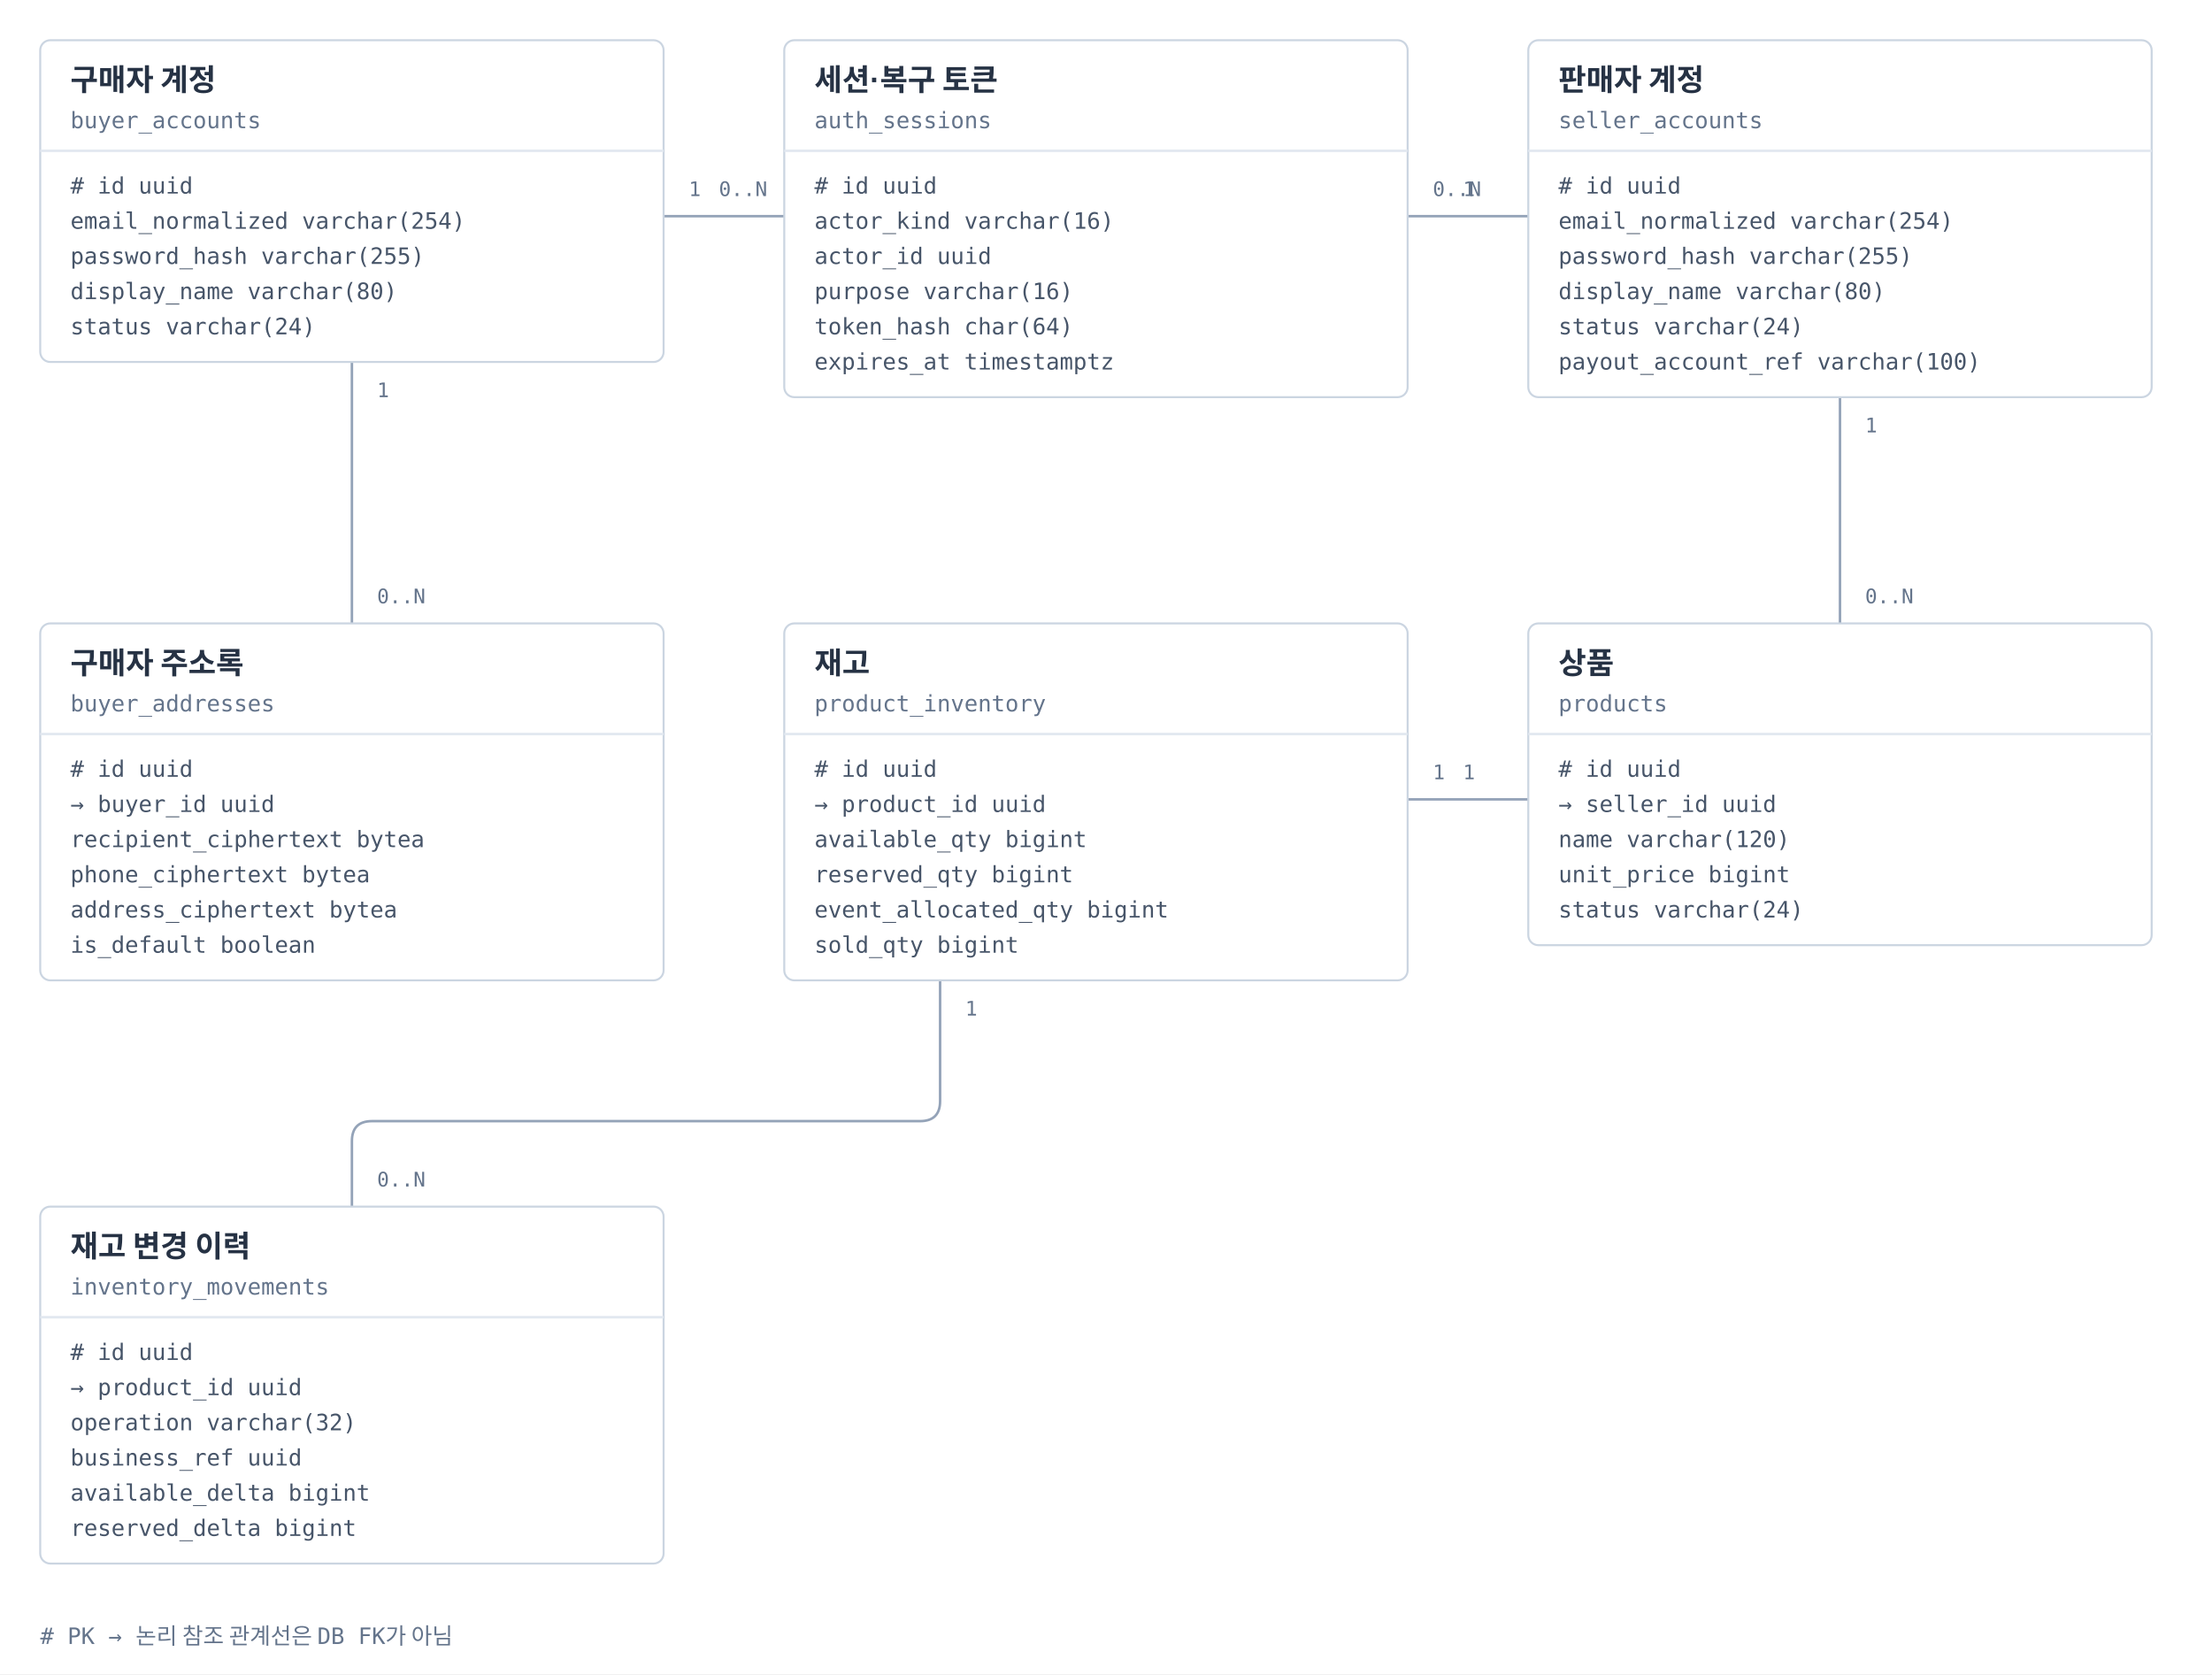
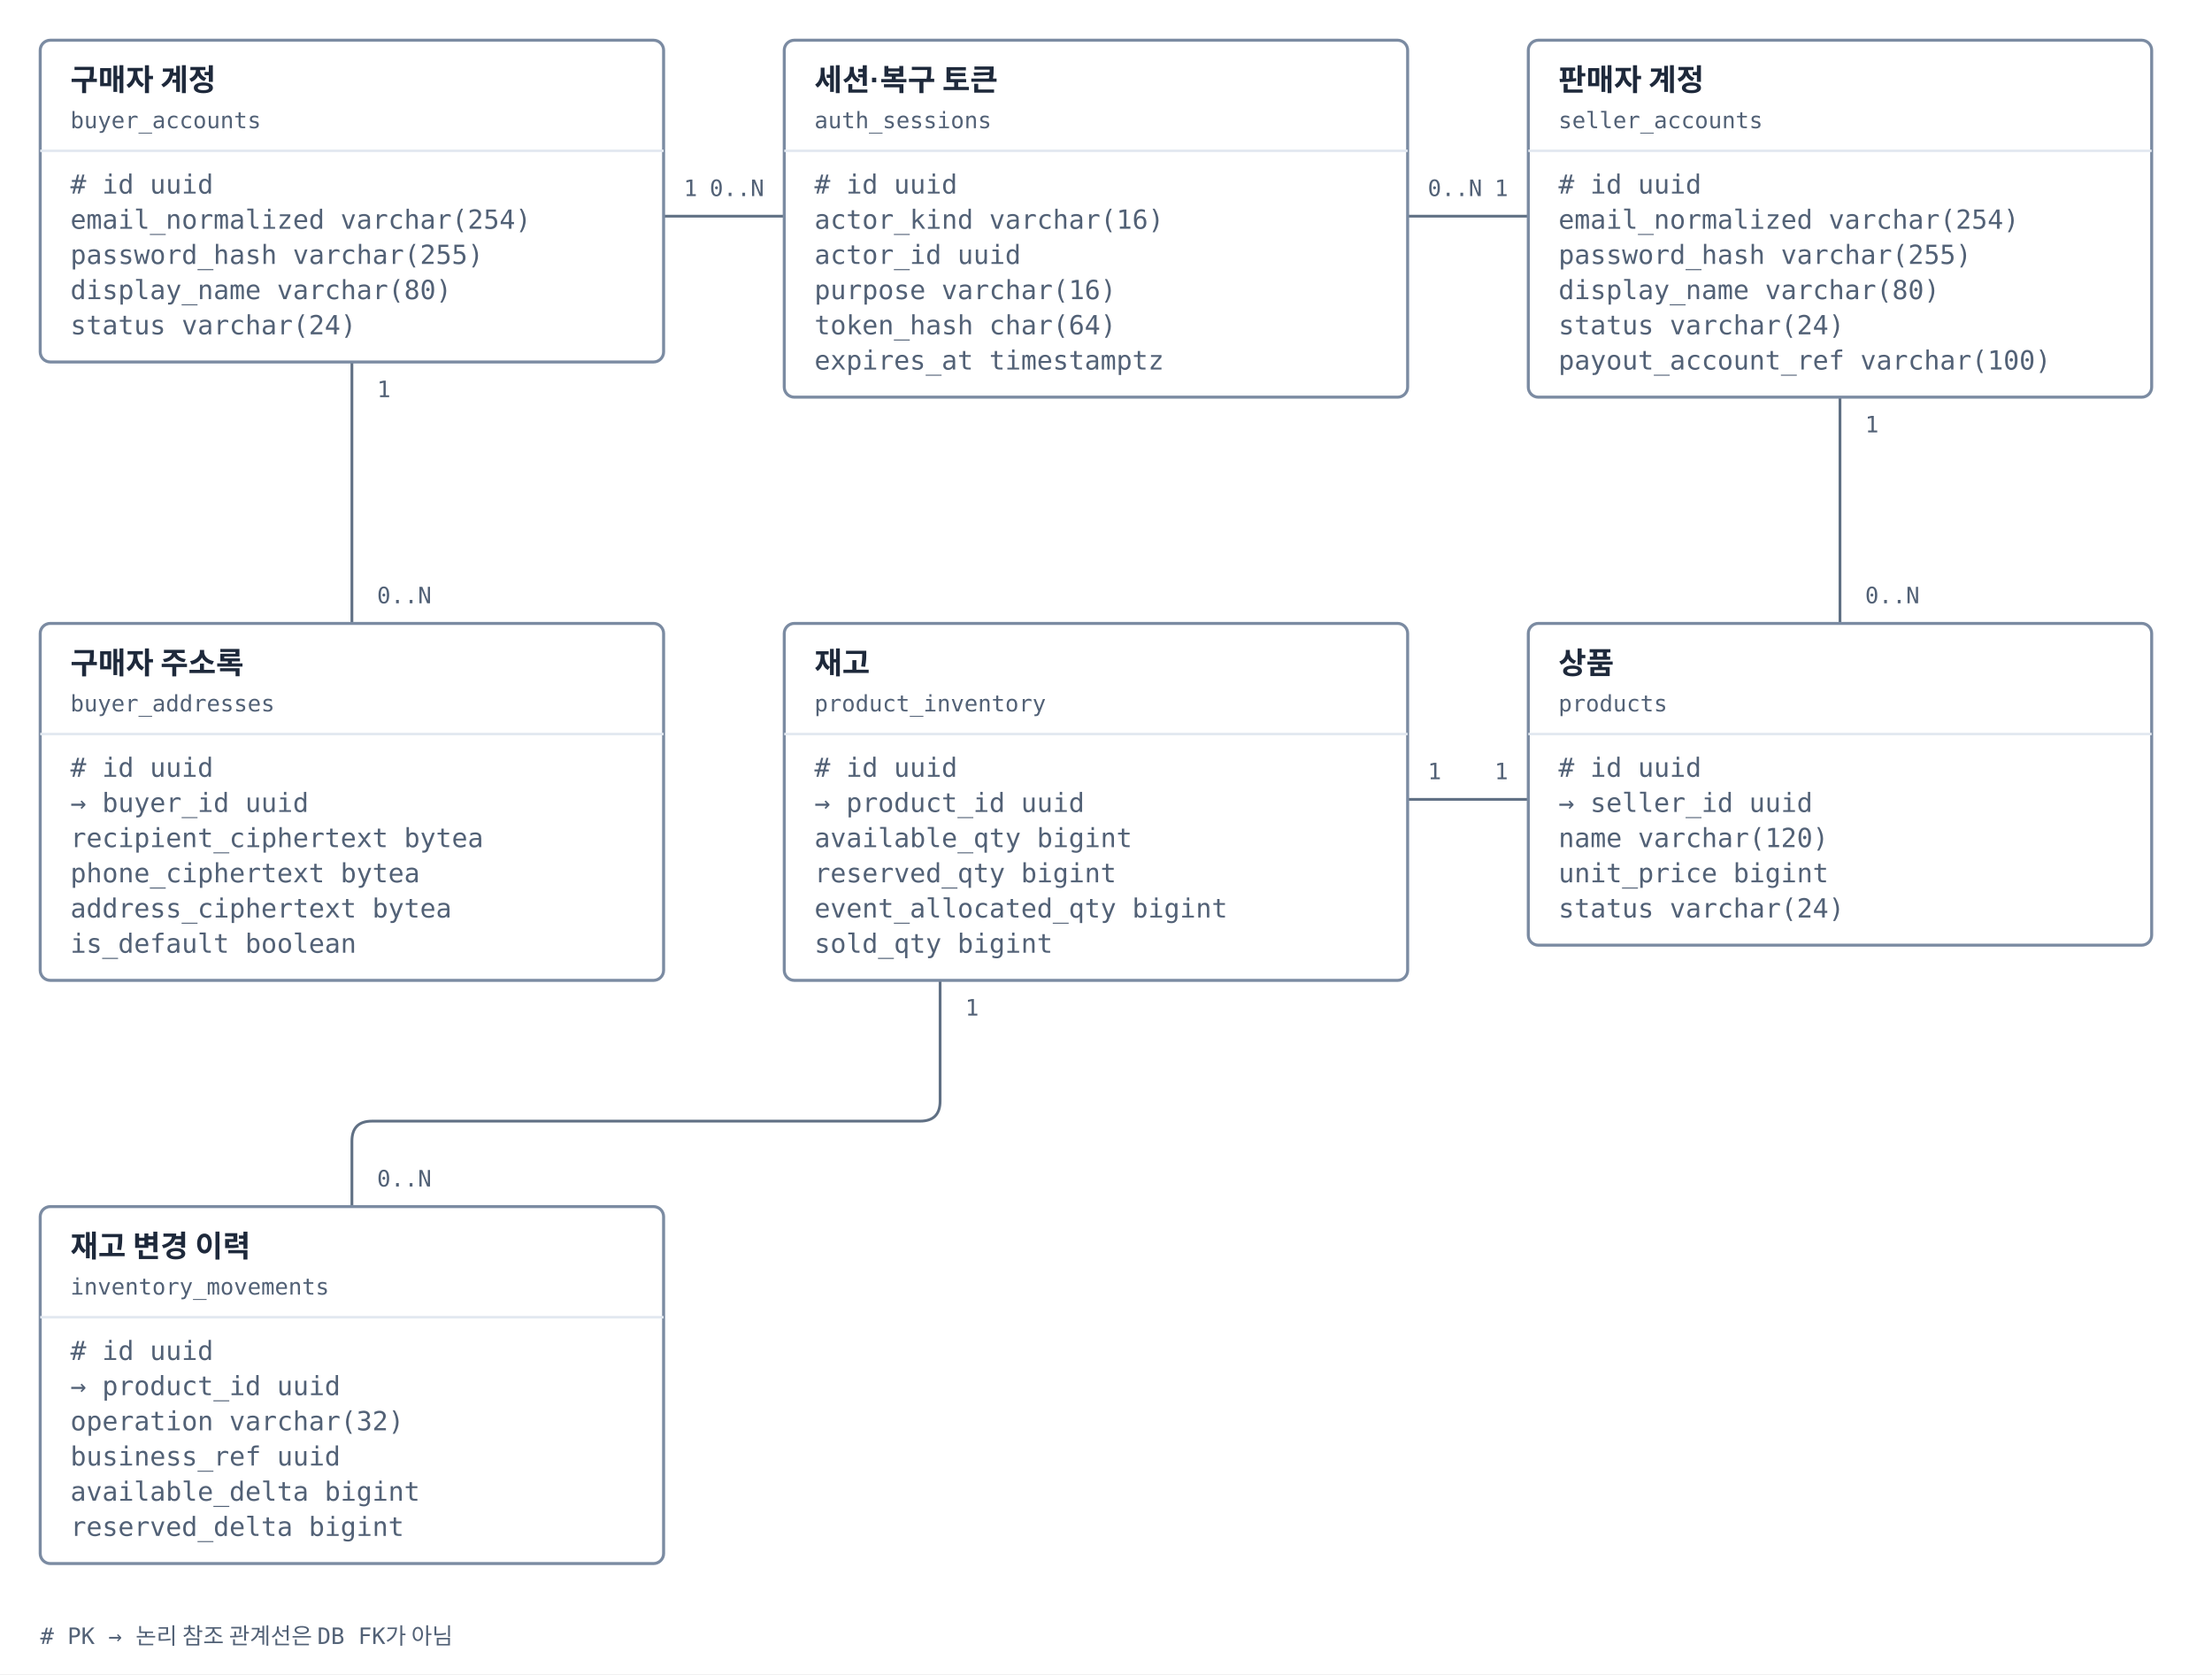
<svg xmlns="http://www.w3.org/2000/svg" width="880" height="666" viewBox="0 0 880 666" role="img" aria-labelledby="title desc">
-   <rect width="880" height="666" fill="#fff" />
-   <path data-relation="buyer_accounts:auth_sessions" d="M264,86 L312,86" fill="none" stroke="#94a3b8" stroke-width="1" />
-   <path data-relation="seller_accounts:auth_sessions" d="M608,86 L560,86" fill="none" stroke="#94a3b8" stroke-width="1" />
-   <path data-relation="buyer_accounts:buyer_addresses" d="M140.0,144 L140.0,248" fill="none" stroke="#94a3b8" stroke-width="1" />
-   <path data-relation="seller_accounts:products" d="M732.0,158 L732.0,248" fill="none" stroke="#94a3b8" stroke-width="1" />
-   <path data-relation="products:product_inventory" d="M608,318 L560,318" fill="none" stroke="#94a3b8" stroke-width="1" />
-   <path data-relation="product_inventory:inventory_movements" d="M374.0,390 L374.0,438 Q374.0,446 366.0,446 L148.0,446 Q140.0,446 140.0,454 L140.0,480" fill="none" stroke="#94a3b8" stroke-width="1" />
+   <rect width="880" height="666" fill="#ffffff" />
+   <path data-relation="buyer_accounts:auth_sessions" d="M264,86 L312,86" fill="none" stroke="#607084" stroke-width="1.1" />
+   <path data-relation="seller_accounts:auth_sessions" d="M608,86 L560,86" fill="none" stroke="#607084" stroke-width="1.1" />
+   <path data-relation="buyer_accounts:buyer_addresses" d="M140.0,144 L140.0,248" fill="none" stroke="#607084" stroke-width="1.1" />
+   <path data-relation="seller_accounts:products" d="M732.0,158 L732.0,248" fill="none" stroke="#607084" stroke-width="1.1" />
+   <path data-relation="products:product_inventory" d="M608,318 L560,318" fill="none" stroke="#607084" stroke-width="1.1" />
+   <path data-relation="product_inventory:inventory_movements" d="M374.0,390 L374.0,438 Q374.0,446 366.0,446 L148.0,446 Q140.0,446 140.0,454 L140.0,480" fill="none" stroke="#607084" stroke-width="1.1" />
  <g data-entity="buyer_accounts" data-box="16,16,248,128">
-     <rect x="16" y="16" width="248" height="128" rx="4" fill="#fff" stroke="#cbd5e1" stroke-width="0.8" />
+     <rect x="16" y="16" width="248" height="128" rx="4" fill="#ffffff" stroke="#7b8ba2" stroke-width="1.2" />
    <path d="M16 60h248" stroke="#e2e8f0" />
-     <text x="28" y="36" font-family="Geist, Arial, Apple SD Gothic Neo, sans-serif" font-size="12" font-weight="600" fill="#263244">구매자 계정</text>
-     <text x="28" y="51" font-family="Geist Mono, SFMono-Regular, monospace" font-size="9" font-weight="400" fill="#64748b">buyer_accounts</text>
-     <text x="28" y="77" font-family="Geist Mono, SFMono-Regular, monospace" font-size="9" font-weight="400" fill="#475569"># id uuid</text>
-     <text x="28" y="91" font-family="Geist Mono, SFMono-Regular, monospace" font-size="9" font-weight="400" fill="#475569">email_normalized varchar(254)</text>
-     <text x="28" y="105" font-family="Geist Mono, SFMono-Regular, monospace" font-size="9" font-weight="400" fill="#475569">password_hash varchar(255)</text>
-     <text x="28" y="119" font-family="Geist Mono, SFMono-Regular, monospace" font-size="9" font-weight="400" fill="#475569">display_name varchar(80)</text>
-     <text x="28" y="133" font-family="Geist Mono, SFMono-Regular, monospace" font-size="9" font-weight="400" fill="#475569">status varchar(24)</text>
+     <text x="28" y="36" font-family="Geist, Arial, Apple SD Gothic Neo, sans-serif" font-size="12" font-weight="600" fill="#1e293b">구매자 계정</text>
+     <text x="28" y="51" font-family="Geist Mono, SFMono-Regular, monospace" font-size="9" font-weight="400" fill="#526176">buyer_accounts</text>
+     <text x="28" y="77" font-family="Geist Mono, SFMono-Regular, monospace" font-size="10.5" font-weight="400" fill="#526176"># id uuid</text>
+     <text x="28" y="91" font-family="Geist Mono, SFMono-Regular, monospace" font-size="10.5" font-weight="400" fill="#526176">email_normalized varchar(254)</text>
+     <text x="28" y="105" font-family="Geist Mono, SFMono-Regular, monospace" font-size="10.5" font-weight="400" fill="#526176">password_hash varchar(255)</text>
+     <text x="28" y="119" font-family="Geist Mono, SFMono-Regular, monospace" font-size="10.5" font-weight="400" fill="#526176">display_name varchar(80)</text>
+     <text x="28" y="133" font-family="Geist Mono, SFMono-Regular, monospace" font-size="10.5" font-weight="400" fill="#526176">status varchar(24)</text>
  </g>
  <g data-entity="auth_sessions" data-box="312,16,248,142">
-     <rect x="312" y="16" width="248" height="142" rx="4" fill="#fff" stroke="#cbd5e1" stroke-width="0.8" />
+     <rect x="312" y="16" width="248" height="142" rx="4" fill="#ffffff" stroke="#7b8ba2" stroke-width="1.2" />
    <path d="M312 60h248" stroke="#e2e8f0" />
-     <text x="324" y="36" font-family="Geist, Arial, Apple SD Gothic Neo, sans-serif" font-size="12" font-weight="600" fill="#263244">세션·복구 토큰</text>
-     <text x="324" y="51" font-family="Geist Mono, SFMono-Regular, monospace" font-size="9" font-weight="400" fill="#64748b">auth_sessions</text>
-     <text x="324" y="77" font-family="Geist Mono, SFMono-Regular, monospace" font-size="9" font-weight="400" fill="#475569"># id uuid</text>
-     <text x="324" y="91" font-family="Geist Mono, SFMono-Regular, monospace" font-size="9" font-weight="400" fill="#475569">actor_kind varchar(16)</text>
-     <text x="324" y="105" font-family="Geist Mono, SFMono-Regular, monospace" font-size="9" font-weight="400" fill="#475569">actor_id uuid</text>
-     <text x="324" y="119" font-family="Geist Mono, SFMono-Regular, monospace" font-size="9" font-weight="400" fill="#475569">purpose varchar(16)</text>
-     <text x="324" y="133" font-family="Geist Mono, SFMono-Regular, monospace" font-size="9" font-weight="400" fill="#475569">token_hash char(64)</text>
-     <text x="324" y="147" font-family="Geist Mono, SFMono-Regular, monospace" font-size="9" font-weight="400" fill="#475569">expires_at timestamptz</text>
+     <text x="324" y="36" font-family="Geist, Arial, Apple SD Gothic Neo, sans-serif" font-size="12" font-weight="600" fill="#1e293b">세션·복구 토큰</text>
+     <text x="324" y="51" font-family="Geist Mono, SFMono-Regular, monospace" font-size="9" font-weight="400" fill="#526176">auth_sessions</text>
+     <text x="324" y="77" font-family="Geist Mono, SFMono-Regular, monospace" font-size="10.5" font-weight="400" fill="#526176"># id uuid</text>
+     <text x="324" y="91" font-family="Geist Mono, SFMono-Regular, monospace" font-size="10.5" font-weight="400" fill="#526176">actor_kind varchar(16)</text>
+     <text x="324" y="105" font-family="Geist Mono, SFMono-Regular, monospace" font-size="10.5" font-weight="400" fill="#526176">actor_id uuid</text>
+     <text x="324" y="119" font-family="Geist Mono, SFMono-Regular, monospace" font-size="10.5" font-weight="400" fill="#526176">purpose varchar(16)</text>
+     <text x="324" y="133" font-family="Geist Mono, SFMono-Regular, monospace" font-size="10.5" font-weight="400" fill="#526176">token_hash char(64)</text>
+     <text x="324" y="147" font-family="Geist Mono, SFMono-Regular, monospace" font-size="10.5" font-weight="400" fill="#526176">expires_at timestamptz</text>
  </g>
  <g data-entity="seller_accounts" data-box="608,16,248,142">
-     <rect x="608" y="16" width="248" height="142" rx="4" fill="#fff" stroke="#cbd5e1" stroke-width="0.8" />
+     <rect x="608" y="16" width="248" height="142" rx="4" fill="#ffffff" stroke="#7b8ba2" stroke-width="1.2" />
    <path d="M608 60h248" stroke="#e2e8f0" />
-     <text x="620" y="36" font-family="Geist, Arial, Apple SD Gothic Neo, sans-serif" font-size="12" font-weight="600" fill="#263244">판매자 계정</text>
-     <text x="620" y="51" font-family="Geist Mono, SFMono-Regular, monospace" font-size="9" font-weight="400" fill="#64748b">seller_accounts</text>
-     <text x="620" y="77" font-family="Geist Mono, SFMono-Regular, monospace" font-size="9" font-weight="400" fill="#475569"># id uuid</text>
-     <text x="620" y="91" font-family="Geist Mono, SFMono-Regular, monospace" font-size="9" font-weight="400" fill="#475569">email_normalized varchar(254)</text>
-     <text x="620" y="105" font-family="Geist Mono, SFMono-Regular, monospace" font-size="9" font-weight="400" fill="#475569">password_hash varchar(255)</text>
-     <text x="620" y="119" font-family="Geist Mono, SFMono-Regular, monospace" font-size="9" font-weight="400" fill="#475569">display_name varchar(80)</text>
-     <text x="620" y="133" font-family="Geist Mono, SFMono-Regular, monospace" font-size="9" font-weight="400" fill="#475569">status varchar(24)</text>
-     <text x="620" y="147" font-family="Geist Mono, SFMono-Regular, monospace" font-size="9" font-weight="400" fill="#475569">payout_account_ref varchar(100)</text>
+     <text x="620" y="36" font-family="Geist, Arial, Apple SD Gothic Neo, sans-serif" font-size="12" font-weight="600" fill="#1e293b">판매자 계정</text>
+     <text x="620" y="51" font-family="Geist Mono, SFMono-Regular, monospace" font-size="9" font-weight="400" fill="#526176">seller_accounts</text>
+     <text x="620" y="77" font-family="Geist Mono, SFMono-Regular, monospace" font-size="10.5" font-weight="400" fill="#526176"># id uuid</text>
+     <text x="620" y="91" font-family="Geist Mono, SFMono-Regular, monospace" font-size="10.5" font-weight="400" fill="#526176">email_normalized varchar(254)</text>
+     <text x="620" y="105" font-family="Geist Mono, SFMono-Regular, monospace" font-size="10.5" font-weight="400" fill="#526176">password_hash varchar(255)</text>
+     <text x="620" y="119" font-family="Geist Mono, SFMono-Regular, monospace" font-size="10.5" font-weight="400" fill="#526176">display_name varchar(80)</text>
+     <text x="620" y="133" font-family="Geist Mono, SFMono-Regular, monospace" font-size="10.5" font-weight="400" fill="#526176">status varchar(24)</text>
+     <text x="620" y="147" font-family="Geist Mono, SFMono-Regular, monospace" font-size="10.5" font-weight="400" fill="#526176">payout_account_ref varchar(100)</text>
  </g>
  <g data-entity="buyer_addresses" data-box="16,248,248,142">
-     <rect x="16" y="248" width="248" height="142" rx="4" fill="#fff" stroke="#cbd5e1" stroke-width="0.8" />
+     <rect x="16" y="248" width="248" height="142" rx="4" fill="#ffffff" stroke="#7b8ba2" stroke-width="1.2" />
    <path d="M16 292h248" stroke="#e2e8f0" />
-     <text x="28" y="268" font-family="Geist, Arial, Apple SD Gothic Neo, sans-serif" font-size="12" font-weight="600" fill="#263244">구매자 주소록</text>
-     <text x="28" y="283" font-family="Geist Mono, SFMono-Regular, monospace" font-size="9" font-weight="400" fill="#64748b">buyer_addresses</text>
-     <text x="28" y="309" font-family="Geist Mono, SFMono-Regular, monospace" font-size="9" font-weight="400" fill="#475569"># id uuid</text>
-     <text x="28" y="323" font-family="Geist Mono, SFMono-Regular, monospace" font-size="9" font-weight="400" fill="#475569">→ buyer_id uuid</text>
-     <text x="28" y="337" font-family="Geist Mono, SFMono-Regular, monospace" font-size="9" font-weight="400" fill="#475569">recipient_ciphertext bytea</text>
-     <text x="28" y="351" font-family="Geist Mono, SFMono-Regular, monospace" font-size="9" font-weight="400" fill="#475569">phone_ciphertext bytea</text>
-     <text x="28" y="365" font-family="Geist Mono, SFMono-Regular, monospace" font-size="9" font-weight="400" fill="#475569">address_ciphertext bytea</text>
-     <text x="28" y="379" font-family="Geist Mono, SFMono-Regular, monospace" font-size="9" font-weight="400" fill="#475569">is_default boolean</text>
+     <text x="28" y="268" font-family="Geist, Arial, Apple SD Gothic Neo, sans-serif" font-size="12" font-weight="600" fill="#1e293b">구매자 주소록</text>
+     <text x="28" y="283" font-family="Geist Mono, SFMono-Regular, monospace" font-size="9" font-weight="400" fill="#526176">buyer_addresses</text>
+     <text x="28" y="309" font-family="Geist Mono, SFMono-Regular, monospace" font-size="10.5" font-weight="400" fill="#526176"># id uuid</text>
+     <text x="28" y="323" font-family="Geist Mono, SFMono-Regular, monospace" font-size="10.5" font-weight="400" fill="#526176">→ buyer_id uuid</text>
+     <text x="28" y="337" font-family="Geist Mono, SFMono-Regular, monospace" font-size="10.5" font-weight="400" fill="#526176">recipient_ciphertext bytea</text>
+     <text x="28" y="351" font-family="Geist Mono, SFMono-Regular, monospace" font-size="10.5" font-weight="400" fill="#526176">phone_ciphertext bytea</text>
+     <text x="28" y="365" font-family="Geist Mono, SFMono-Regular, monospace" font-size="10.5" font-weight="400" fill="#526176">address_ciphertext bytea</text>
+     <text x="28" y="379" font-family="Geist Mono, SFMono-Regular, monospace" font-size="10.5" font-weight="400" fill="#526176">is_default boolean</text>
  </g>
  <g data-entity="product_inventory" data-box="312,248,248,142">
-     <rect x="312" y="248" width="248" height="142" rx="4" fill="#fff" stroke="#cbd5e1" stroke-width="0.8" />
+     <rect x="312" y="248" width="248" height="142" rx="4" fill="#ffffff" stroke="#7b8ba2" stroke-width="1.2" />
    <path d="M312 292h248" stroke="#e2e8f0" />
-     <text x="324" y="268" font-family="Geist, Arial, Apple SD Gothic Neo, sans-serif" font-size="12" font-weight="600" fill="#263244">재고</text>
-     <text x="324" y="283" font-family="Geist Mono, SFMono-Regular, monospace" font-size="9" font-weight="400" fill="#64748b">product_inventory</text>
-     <text x="324" y="309" font-family="Geist Mono, SFMono-Regular, monospace" font-size="9" font-weight="400" fill="#475569"># id uuid</text>
-     <text x="324" y="323" font-family="Geist Mono, SFMono-Regular, monospace" font-size="9" font-weight="400" fill="#475569">→ product_id uuid</text>
-     <text x="324" y="337" font-family="Geist Mono, SFMono-Regular, monospace" font-size="9" font-weight="400" fill="#475569">available_qty bigint</text>
-     <text x="324" y="351" font-family="Geist Mono, SFMono-Regular, monospace" font-size="9" font-weight="400" fill="#475569">reserved_qty bigint</text>
-     <text x="324" y="365" font-family="Geist Mono, SFMono-Regular, monospace" font-size="9" font-weight="400" fill="#475569">event_allocated_qty bigint</text>
-     <text x="324" y="379" font-family="Geist Mono, SFMono-Regular, monospace" font-size="9" font-weight="400" fill="#475569">sold_qty bigint</text>
+     <text x="324" y="268" font-family="Geist, Arial, Apple SD Gothic Neo, sans-serif" font-size="12" font-weight="600" fill="#1e293b">재고</text>
+     <text x="324" y="283" font-family="Geist Mono, SFMono-Regular, monospace" font-size="9" font-weight="400" fill="#526176">product_inventory</text>
+     <text x="324" y="309" font-family="Geist Mono, SFMono-Regular, monospace" font-size="10.5" font-weight="400" fill="#526176"># id uuid</text>
+     <text x="324" y="323" font-family="Geist Mono, SFMono-Regular, monospace" font-size="10.5" font-weight="400" fill="#526176">→ product_id uuid</text>
+     <text x="324" y="337" font-family="Geist Mono, SFMono-Regular, monospace" font-size="10.5" font-weight="400" fill="#526176">available_qty bigint</text>
+     <text x="324" y="351" font-family="Geist Mono, SFMono-Regular, monospace" font-size="10.5" font-weight="400" fill="#526176">reserved_qty bigint</text>
+     <text x="324" y="365" font-family="Geist Mono, SFMono-Regular, monospace" font-size="10.5" font-weight="400" fill="#526176">event_allocated_qty bigint</text>
+     <text x="324" y="379" font-family="Geist Mono, SFMono-Regular, monospace" font-size="10.5" font-weight="400" fill="#526176">sold_qty bigint</text>
  </g>
  <g data-entity="products" data-box="608,248,248,128">
-     <rect x="608" y="248" width="248" height="128" rx="4" fill="#fff" stroke="#cbd5e1" stroke-width="0.8" />
+     <rect x="608" y="248" width="248" height="128" rx="4" fill="#ffffff" stroke="#7b8ba2" stroke-width="1.2" />
    <path d="M608 292h248" stroke="#e2e8f0" />
-     <text x="620" y="268" font-family="Geist, Arial, Apple SD Gothic Neo, sans-serif" font-size="12" font-weight="600" fill="#263244">상품</text>
-     <text x="620" y="283" font-family="Geist Mono, SFMono-Regular, monospace" font-size="9" font-weight="400" fill="#64748b">products</text>
-     <text x="620" y="309" font-family="Geist Mono, SFMono-Regular, monospace" font-size="9" font-weight="400" fill="#475569"># id uuid</text>
-     <text x="620" y="323" font-family="Geist Mono, SFMono-Regular, monospace" font-size="9" font-weight="400" fill="#475569">→ seller_id uuid</text>
-     <text x="620" y="337" font-family="Geist Mono, SFMono-Regular, monospace" font-size="9" font-weight="400" fill="#475569">name varchar(120)</text>
-     <text x="620" y="351" font-family="Geist Mono, SFMono-Regular, monospace" font-size="9" font-weight="400" fill="#475569">unit_price bigint</text>
-     <text x="620" y="365" font-family="Geist Mono, SFMono-Regular, monospace" font-size="9" font-weight="400" fill="#475569">status varchar(24)</text>
+     <text x="620" y="268" font-family="Geist, Arial, Apple SD Gothic Neo, sans-serif" font-size="12" font-weight="600" fill="#1e293b">상품</text>
+     <text x="620" y="283" font-family="Geist Mono, SFMono-Regular, monospace" font-size="9" font-weight="400" fill="#526176">products</text>
+     <text x="620" y="309" font-family="Geist Mono, SFMono-Regular, monospace" font-size="10.5" font-weight="400" fill="#526176"># id uuid</text>
+     <text x="620" y="323" font-family="Geist Mono, SFMono-Regular, monospace" font-size="10.5" font-weight="400" fill="#526176">→ seller_id uuid</text>
+     <text x="620" y="337" font-family="Geist Mono, SFMono-Regular, monospace" font-size="10.5" font-weight="400" fill="#526176">name varchar(120)</text>
+     <text x="620" y="351" font-family="Geist Mono, SFMono-Regular, monospace" font-size="10.5" font-weight="400" fill="#526176">unit_price bigint</text>
+     <text x="620" y="365" font-family="Geist Mono, SFMono-Regular, monospace" font-size="10.5" font-weight="400" fill="#526176">status varchar(24)</text>
  </g>
  <g data-entity="inventory_movements" data-box="16,480,248,142">
-     <rect x="16" y="480" width="248" height="142" rx="4" fill="#fff" stroke="#cbd5e1" stroke-width="0.8" />
+     <rect x="16" y="480" width="248" height="142" rx="4" fill="#ffffff" stroke="#7b8ba2" stroke-width="1.2" />
    <path d="M16 524h248" stroke="#e2e8f0" />
-     <text x="28" y="500" font-family="Geist, Arial, Apple SD Gothic Neo, sans-serif" font-size="12" font-weight="600" fill="#263244">재고 변경 이력</text>
-     <text x="28" y="515" font-family="Geist Mono, SFMono-Regular, monospace" font-size="9" font-weight="400" fill="#64748b">inventory_movements</text>
-     <text x="28" y="541" font-family="Geist Mono, SFMono-Regular, monospace" font-size="9" font-weight="400" fill="#475569"># id uuid</text>
-     <text x="28" y="555" font-family="Geist Mono, SFMono-Regular, monospace" font-size="9" font-weight="400" fill="#475569">→ product_id uuid</text>
-     <text x="28" y="569" font-family="Geist Mono, SFMono-Regular, monospace" font-size="9" font-weight="400" fill="#475569">operation varchar(32)</text>
-     <text x="28" y="583" font-family="Geist Mono, SFMono-Regular, monospace" font-size="9" font-weight="400" fill="#475569">business_ref uuid</text>
-     <text x="28" y="597" font-family="Geist Mono, SFMono-Regular, monospace" font-size="9" font-weight="400" fill="#475569">available_delta bigint</text>
-     <text x="28" y="611" font-family="Geist Mono, SFMono-Regular, monospace" font-size="9" font-weight="400" fill="#475569">reserved_delta bigint</text>
+     <text x="28" y="500" font-family="Geist, Arial, Apple SD Gothic Neo, sans-serif" font-size="12" font-weight="600" fill="#1e293b">재고 변경 이력</text>
+     <text x="28" y="515" font-family="Geist Mono, SFMono-Regular, monospace" font-size="9" font-weight="400" fill="#526176">inventory_movements</text>
+     <text x="28" y="541" font-family="Geist Mono, SFMono-Regular, monospace" font-size="10.5" font-weight="400" fill="#526176"># id uuid</text>
+     <text x="28" y="555" font-family="Geist Mono, SFMono-Regular, monospace" font-size="10.5" font-weight="400" fill="#526176">→ product_id uuid</text>
+     <text x="28" y="569" font-family="Geist Mono, SFMono-Regular, monospace" font-size="10.5" font-weight="400" fill="#526176">operation varchar(32)</text>
+     <text x="28" y="583" font-family="Geist Mono, SFMono-Regular, monospace" font-size="10.5" font-weight="400" fill="#526176">business_ref uuid</text>
+     <text x="28" y="597" font-family="Geist Mono, SFMono-Regular, monospace" font-size="10.5" font-weight="400" fill="#526176">available_delta bigint</text>
+     <text x="28" y="611" font-family="Geist Mono, SFMono-Regular, monospace" font-size="10.5" font-weight="400" fill="#526176">reserved_delta bigint</text>
  </g>
-   <text x="274" y="78" font-family="Geist Mono, SFMono-Regular, monospace" font-size="8" font-weight="400" fill="#64748b">1</text>
-   <text x="286" y="78" font-family="Geist Mono, SFMono-Regular, monospace" font-size="8" font-weight="400" fill="#64748b">0..N</text>
-   <text x="582" y="78" font-family="Geist Mono, SFMono-Regular, monospace" font-size="8" font-weight="400" fill="#64748b">1</text>
-   <text x="570" y="78" font-family="Geist Mono, SFMono-Regular, monospace" font-size="8" font-weight="400" fill="#64748b">0..N</text>
-   <text x="150.0" y="158" font-family="Geist Mono, SFMono-Regular, monospace" font-size="8" font-weight="400" fill="#64748b">1</text>
-   <text x="150.0" y="240" font-family="Geist Mono, SFMono-Regular, monospace" font-size="8" font-weight="400" fill="#64748b">0..N</text>
-   <text x="742.0" y="172" font-family="Geist Mono, SFMono-Regular, monospace" font-size="8" font-weight="400" fill="#64748b">1</text>
-   <text x="742.0" y="240" font-family="Geist Mono, SFMono-Regular, monospace" font-size="8" font-weight="400" fill="#64748b">0..N</text>
-   <text x="582" y="310" font-family="Geist Mono, SFMono-Regular, monospace" font-size="8" font-weight="400" fill="#64748b">1</text>
-   <text x="570" y="310" font-family="Geist Mono, SFMono-Regular, monospace" font-size="8" font-weight="400" fill="#64748b">1</text>
-   <text x="384.0" y="404" font-family="Geist Mono, SFMono-Regular, monospace" font-size="8" font-weight="400" fill="#64748b">1</text>
-   <text x="150.0" y="472" font-family="Geist Mono, SFMono-Regular, monospace" font-size="8" font-weight="400" fill="#64748b">0..N</text>
-   <text x="16" y="654" font-family="Geist Mono, SFMono-Regular, monospace" font-size="9" font-weight="400" fill="#64748b"># PK   → 논리 참조   관계선은 DB FK가 아님</text>
+   <text x="272" y="78" font-family="Geist Mono, SFMono-Regular, monospace" font-size="9" font-weight="400" fill="#526176" text-anchor="start">1</text>
+   <text x="304" y="78" font-family="Geist Mono, SFMono-Regular, monospace" font-size="9" font-weight="400" fill="#526176" text-anchor="end">0..N</text>
+   <text x="600" y="78" font-family="Geist Mono, SFMono-Regular, monospace" font-size="9" font-weight="400" fill="#526176" text-anchor="end">1</text>
+   <text x="568" y="78" font-family="Geist Mono, SFMono-Regular, monospace" font-size="9" font-weight="400" fill="#526176" text-anchor="start">0..N</text>
+   <text x="150.0" y="158" font-family="Geist Mono, SFMono-Regular, monospace" font-size="9" font-weight="400" fill="#526176">1</text>
+   <text x="150.0" y="240" font-family="Geist Mono, SFMono-Regular, monospace" font-size="9" font-weight="400" fill="#526176">0..N</text>
+   <text x="742.0" y="172" font-family="Geist Mono, SFMono-Regular, monospace" font-size="9" font-weight="400" fill="#526176">1</text>
+   <text x="742.0" y="240" font-family="Geist Mono, SFMono-Regular, monospace" font-size="9" font-weight="400" fill="#526176">0..N</text>
+   <text x="600" y="310" font-family="Geist Mono, SFMono-Regular, monospace" font-size="9" font-weight="400" fill="#526176" text-anchor="end">1</text>
+   <text x="568" y="310" font-family="Geist Mono, SFMono-Regular, monospace" font-size="9" font-weight="400" fill="#526176" text-anchor="start">1</text>
+   <text x="384.0" y="404" font-family="Geist Mono, SFMono-Regular, monospace" font-size="9" font-weight="400" fill="#526176">1</text>
+   <text x="150.0" y="472" font-family="Geist Mono, SFMono-Regular, monospace" font-size="9" font-weight="400" fill="#526176">0..N</text>
+   <text x="16" y="654" font-family="Geist Mono, SFMono-Regular, monospace" font-size="9" font-weight="400" fill="#526176"># PK   → 논리 참조   관계선은 DB FK가 아님</text>
</svg>
